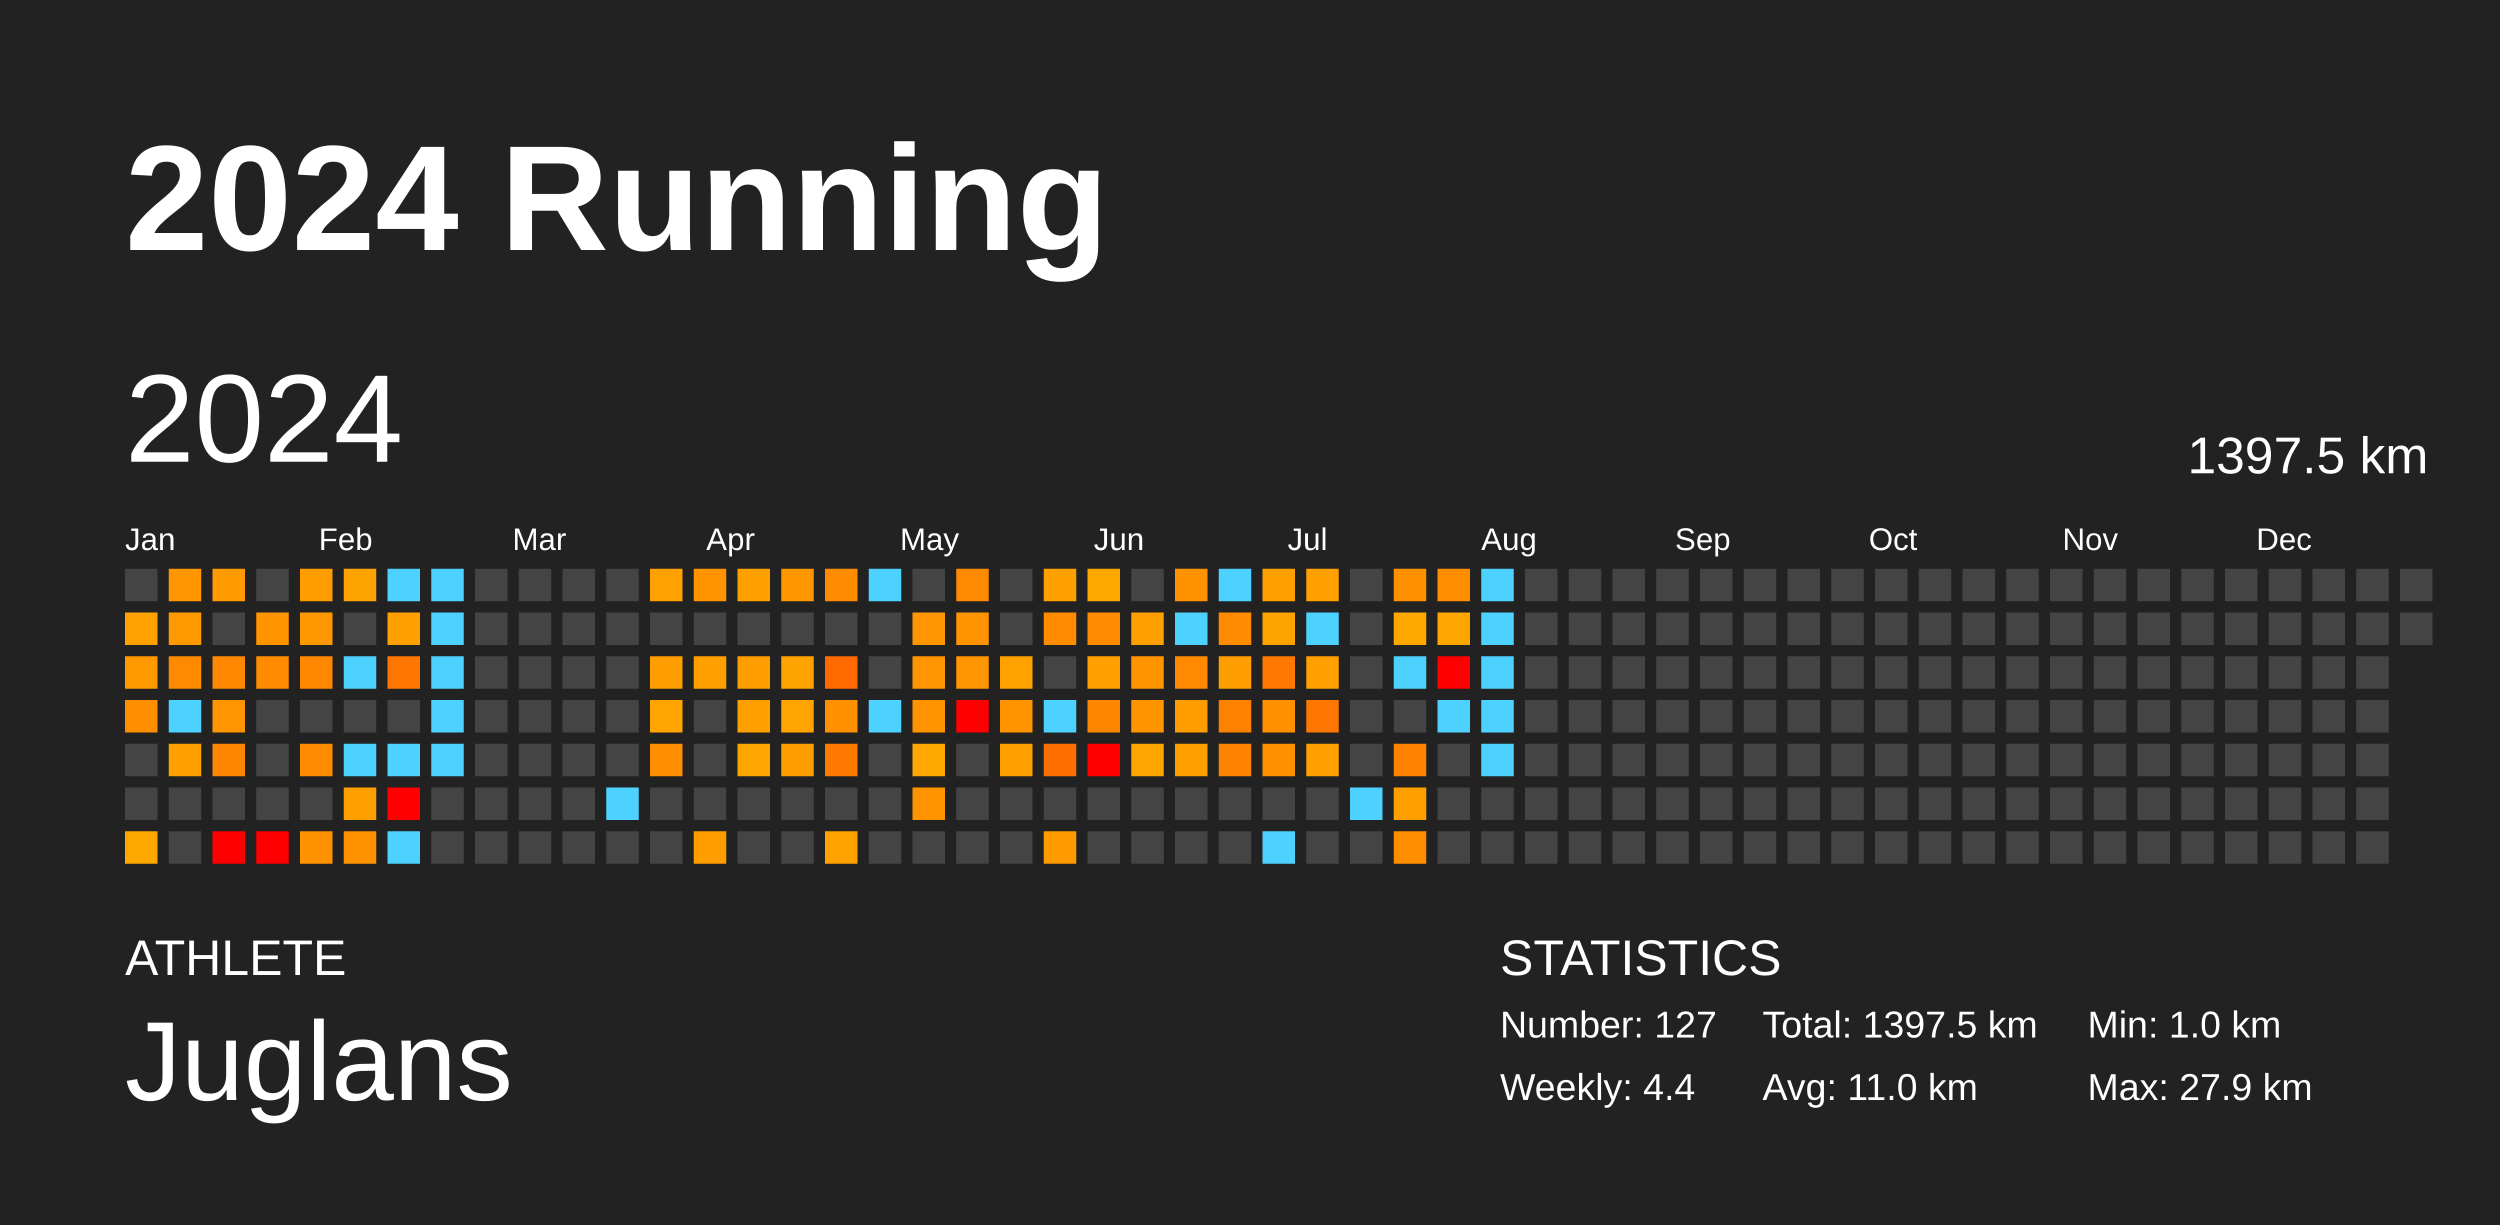
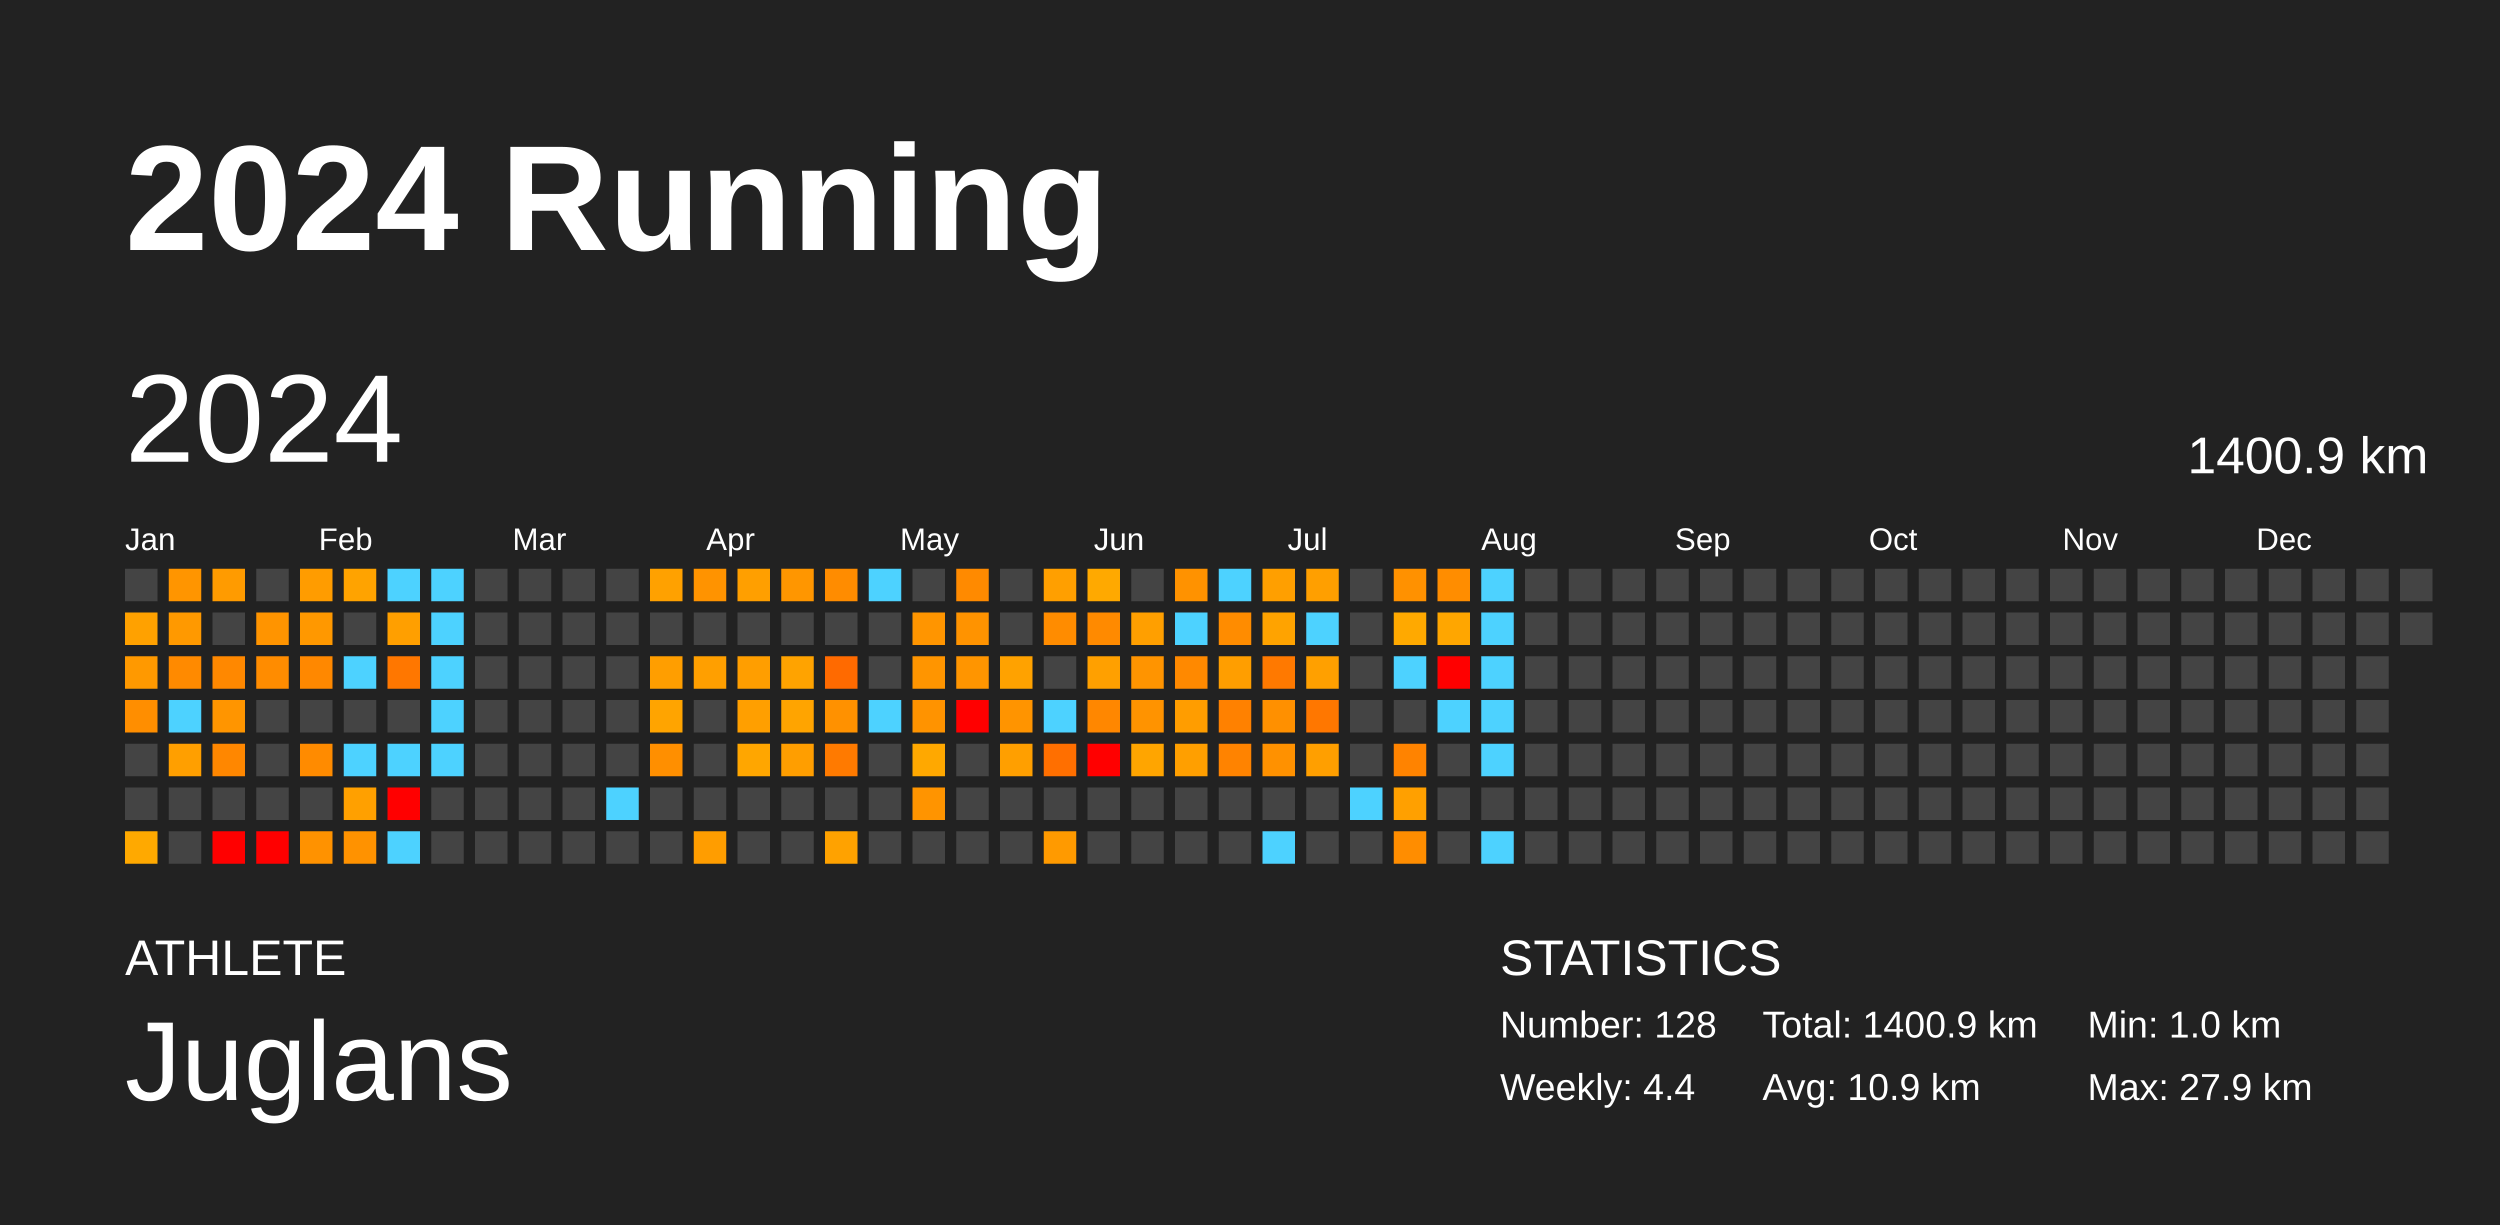
<svg xmlns="http://www.w3.org/2000/svg" baseProfile="full" height="98mm" version="1.1" viewBox="0,0,200,98" width="200mm">
  <defs />
  <rect fill="#222222" height="98" width="200" x="0" y="0" />
  <text fill="#FFFFFF" style="font-size:12px; font-family:Arial; font-weight:bold;" x="10" y="20">2024 Running</text>
  <text fill="#FFFFFF" style="font-size:4px; font-family:Arial" x="10" y="78">ATHLETE</text>
  <text fill="#FFFFFF" style="font-size:9px; font-family:Arial" x="10" y="88">Juglans</text>
  <text fill="#FFFFFF" style="font-size:4px; font-family:Arial" x="120" y="78">STATISTICS</text>
-   <text fill="#FFFFFF" style="font-size:3px; font-family:Arial" x="120" y="83">Number: 127</text>
+   <text fill="#FFFFFF" style="font-size:3px; font-family:Arial" x="120" y="83">Number: 128</text>
  <text fill="#FFFFFF" style="font-size:3px; font-family:Arial" x="120" y="88">Weekly: 4.4</text>
-   <text fill="#FFFFFF" style="font-size:3px; font-family:Arial" x="141" y="83">Total: 1397.5 km</text>
-   <text fill="#FFFFFF" style="font-size:3px; font-family:Arial" x="141" y="88">Avg: 11.0 km</text>
+   <text fill="#FFFFFF" style="font-size:3px; font-family:Arial" x="141" y="83">Total: 1400.9 km</text>
+   <text fill="#FFFFFF" style="font-size:3px; font-family:Arial" x="141" y="88">Avg: 10.9 km</text>
  <text fill="#FFFFFF" style="font-size:3px; font-family:Arial" x="167" y="83">Min: 1.0 km</text>
  <text fill="#FFFFFF" style="font-size:3px; font-family:Arial" x="167" y="88">Max: 27.9 km</text>
  <text dominant-baseline="hanging" fill="#FFFFFF" style="font-size:10.0px; font-family:Arial;" x="10" y="30">2024</text>
-   <text dominant-baseline="hanging" fill="#FFFFFF" style="font-size:4.125px; font-family:Arial;" x="175" y="35">1397.5 km</text>
+   <text dominant-baseline="hanging" fill="#FFFFFF" style="font-size:4.125px; font-family:Arial;" x="175" y="35">1400.9 km</text>
  <text fill="#FFFFFF" style="font-size:2.5px; font-family:Arial" x="10.0" y="44">Jan</text>
  <text fill="#FFFFFF" style="font-size:2.5px; font-family:Arial" x="25.5" y="44">Feb</text>
  <text fill="#FFFFFF" style="font-size:2.5px; font-family:Arial" x="41.0" y="44">Mar</text>
  <text fill="#FFFFFF" style="font-size:2.5px; font-family:Arial" x="56.5" y="44">Apr</text>
  <text fill="#FFFFFF" style="font-size:2.5px; font-family:Arial" x="72.0" y="44">May</text>
  <text fill="#FFFFFF" style="font-size:2.5px; font-family:Arial" x="87.5" y="44">Jun</text>
  <text fill="#FFFFFF" style="font-size:2.5px; font-family:Arial" x="103.0" y="44">Jul</text>
  <text fill="#FFFFFF" style="font-size:2.5px; font-family:Arial" x="118.5" y="44">Aug</text>
  <text fill="#FFFFFF" style="font-size:2.5px; font-family:Arial" x="134.0" y="44">Sep</text>
  <text fill="#FFFFFF" style="font-size:2.5px; font-family:Arial" x="149.5" y="44">Oct</text>
  <text fill="#FFFFFF" style="font-size:2.5px; font-family:Arial" x="165.0" y="44">Nov</text>
  <text fill="#FFFFFF" style="font-size:2.5px; font-family:Arial" x="180.5" y="44">Dec</text>
  <rect fill="#444444" height="2.6" width="2.6" x="10.0" y="45.5" />
  <rect fill="#ffa100" height="2.6" width="2.6" x="10.0" y="49.0" />
  <rect fill="#ff9900" height="2.6" width="2.6" x="10.0" y="52.5" />
  <rect fill="#ff8e00" height="2.6" width="2.6" x="10.0" y="56.0" />
  <rect fill="#444444" height="2.6" width="2.6" x="10.0" y="59.5" />
  <rect fill="#444444" height="2.6" width="2.6" x="10.0" y="63.0" />
  <rect fill="#ffa900" height="2.6" width="2.6" x="10.0" y="66.5" />
  <rect fill="#ff9500" height="2.6" width="2.6" x="13.5" y="45.5" />
  <rect fill="#ff9900" height="2.6" width="2.6" x="13.5" y="49.0" />
  <rect fill="#ff8a00" height="2.6" width="2.6" x="13.5" y="52.5" />
  <rect fill="#4dd2ff" height="2.6" width="2.6" x="13.5" y="56.0" />
  <rect fill="#ff9f00" height="2.6" width="2.6" x="13.5" y="59.5" />
  <rect fill="#444444" height="2.6" width="2.6" x="13.5" y="63.0" />
  <rect fill="#444444" height="2.6" width="2.6" x="13.5" y="66.5" />
  <rect fill="#ff9b00" height="2.6" width="2.6" x="17.0" y="45.5" />
  <rect fill="#444444" height="2.6" width="2.6" x="17.0" y="49.0" />
  <rect fill="#ff8800" height="2.6" width="2.6" x="17.0" y="52.5" />
  <rect fill="#ff9500" height="2.6" width="2.6" x="17.0" y="56.0" />
  <rect fill="#ff8700" height="2.6" width="2.6" x="17.0" y="59.5" />
  <rect fill="#444444" height="2.6" width="2.6" x="17.0" y="63.0" />
  <rect fill="red" height="2.6" width="2.6" x="17.0" y="66.5" />
  <rect fill="#444444" height="2.6" width="2.6" x="20.5" y="45.5" />
  <rect fill="#ff9400" height="2.6" width="2.6" x="20.5" y="49.0" />
  <rect fill="#ff8c00" height="2.6" width="2.6" x="20.5" y="52.5" />
  <rect fill="#444444" height="2.6" width="2.6" x="20.5" y="56.0" />
  <rect fill="#444444" height="2.6" width="2.6" x="20.5" y="59.5" />
  <rect fill="#444444" height="2.6" width="2.6" x="20.5" y="63.0" />
  <rect fill="red" height="2.6" width="2.6" x="20.5" y="66.5" />
  <rect fill="#ff9c00" height="2.6" width="2.6" x="24.0" y="45.5" />
  <rect fill="#ff9800" height="2.6" width="2.6" x="24.0" y="49.0" />
  <rect fill="#ff8800" height="2.6" width="2.6" x="24.0" y="52.5" />
  <rect fill="#444444" height="2.6" width="2.6" x="24.0" y="56.0" />
  <rect fill="#ff8b00" height="2.6" width="2.6" x="24.0" y="59.5" />
  <rect fill="#444444" height="2.6" width="2.6" x="24.0" y="63.0" />
  <rect fill="#ff9200" height="2.6" width="2.6" x="24.0" y="66.5" />
  <rect fill="#ffa300" height="2.6" width="2.6" x="27.5" y="45.5" />
  <rect fill="#444444" height="2.6" width="2.6" x="27.5" y="49.0" />
  <rect fill="#4dd2ff" height="2.6" width="2.6" x="27.5" y="52.5" />
  <rect fill="#444444" height="2.6" width="2.6" x="27.5" y="56.0" />
  <rect fill="#4dd2ff" height="2.6" width="2.6" x="27.5" y="59.5" />
  <rect fill="#ffa000" height="2.6" width="2.6" x="27.5" y="63.0" />
  <rect fill="#ff9200" height="2.6" width="2.6" x="27.5" y="66.5" />
  <rect fill="#4dd2ff" height="2.6" width="2.6" x="31.0" y="45.5" />
  <rect fill="#ff9f00" height="2.6" width="2.6" x="31.0" y="49.0" />
  <rect fill="#ff7700" height="2.6" width="2.6" x="31.0" y="52.5" />
  <rect fill="#444444" height="2.6" width="2.6" x="31.0" y="56.0" />
  <rect fill="#4dd2ff" height="2.6" width="2.6" x="31.0" y="59.5" />
  <rect fill="red" height="2.6" width="2.6" x="31.0" y="63.0" />
  <rect fill="#4dd2ff" height="2.6" width="2.6" x="31.0" y="66.5" />
  <rect fill="#4dd2ff" height="2.6" width="2.6" x="34.5" y="45.5" />
  <rect fill="#4dd2ff" height="2.6" width="2.6" x="34.5" y="49.0" />
  <rect fill="#4dd2ff" height="2.6" width="2.6" x="34.5" y="52.5" />
  <rect fill="#4dd2ff" height="2.6" width="2.6" x="34.5" y="56.0" />
  <rect fill="#4dd2ff" height="2.6" width="2.6" x="34.5" y="59.5" />
  <rect fill="#444444" height="2.6" width="2.6" x="34.5" y="63.0" />
  <rect fill="#444444" height="2.6" width="2.6" x="34.5" y="66.5" />
  <rect fill="#444444" height="2.6" width="2.6" x="38.0" y="45.5" />
  <rect fill="#444444" height="2.6" width="2.6" x="38.0" y="49.0" />
  <rect fill="#444444" height="2.6" width="2.6" x="38.0" y="52.5" />
  <rect fill="#444444" height="2.6" width="2.6" x="38.0" y="56.0" />
  <rect fill="#444444" height="2.6" width="2.6" x="38.0" y="59.5" />
  <rect fill="#444444" height="2.6" width="2.6" x="38.0" y="63.0" />
  <rect fill="#444444" height="2.6" width="2.6" x="38.0" y="66.5" />
  <rect fill="#444444" height="2.6" width="2.6" x="41.5" y="45.5" />
  <rect fill="#444444" height="2.6" width="2.6" x="41.5" y="49.0" />
  <rect fill="#444444" height="2.6" width="2.6" x="41.5" y="52.5" />
  <rect fill="#444444" height="2.6" width="2.6" x="41.5" y="56.0" />
  <rect fill="#444444" height="2.6" width="2.6" x="41.5" y="59.5" />
  <rect fill="#444444" height="2.6" width="2.6" x="41.5" y="63.0" />
  <rect fill="#444444" height="2.6" width="2.6" x="41.5" y="66.5" />
  <rect fill="#444444" height="2.6" width="2.6" x="45.0" y="45.5" />
  <rect fill="#444444" height="2.6" width="2.6" x="45.0" y="49.0" />
  <rect fill="#444444" height="2.6" width="2.6" x="45.0" y="52.5" />
  <rect fill="#444444" height="2.6" width="2.6" x="45.0" y="56.0" />
  <rect fill="#444444" height="2.6" width="2.6" x="45.0" y="59.5" />
  <rect fill="#444444" height="2.6" width="2.6" x="45.0" y="63.0" />
  <rect fill="#444444" height="2.6" width="2.6" x="45.0" y="66.5" />
  <rect fill="#444444" height="2.6" width="2.6" x="48.5" y="45.5" />
  <rect fill="#444444" height="2.6" width="2.6" x="48.5" y="49.0" />
  <rect fill="#444444" height="2.6" width="2.6" x="48.5" y="52.5" />
  <rect fill="#444444" height="2.6" width="2.6" x="48.5" y="56.0" />
  <rect fill="#444444" height="2.6" width="2.6" x="48.5" y="59.5" />
  <rect fill="#4dd2ff" height="2.6" width="2.6" x="48.5" y="63.0" />
  <rect fill="#444444" height="2.6" width="2.6" x="48.5" y="66.5" />
  <rect fill="#ffa100" height="2.6" width="2.6" x="52.0" y="45.5" />
  <rect fill="#444444" height="2.6" width="2.6" x="52.0" y="49.0" />
  <rect fill="#ff9e00" height="2.6" width="2.6" x="52.0" y="52.5" />
  <rect fill="#ffa400" height="2.6" width="2.6" x="52.0" y="56.0" />
  <rect fill="#ff8f00" height="2.6" width="2.6" x="52.0" y="59.5" />
  <rect fill="#444444" height="2.6" width="2.6" x="52.0" y="63.0" />
  <rect fill="#444444" height="2.6" width="2.6" x="52.0" y="66.5" />
  <rect fill="#ff9300" height="2.6" width="2.6" x="55.5" y="45.5" />
  <rect fill="#444444" height="2.6" width="2.6" x="55.5" y="49.0" />
  <rect fill="#ff9f00" height="2.6" width="2.6" x="55.5" y="52.5" />
  <rect fill="#444444" height="2.6" width="2.6" x="55.5" y="56.0" />
  <rect fill="#444444" height="2.6" width="2.6" x="55.5" y="59.5" />
  <rect fill="#444444" height="2.6" width="2.6" x="55.5" y="63.0" />
  <rect fill="#ff9d00" height="2.6" width="2.6" x="55.5" y="66.5" />
  <rect fill="#ff9f00" height="2.6" width="2.6" x="59.0" y="45.5" />
  <rect fill="#444444" height="2.6" width="2.6" x="59.0" y="49.0" />
  <rect fill="#ff9e00" height="2.6" width="2.6" x="59.0" y="52.5" />
  <rect fill="#ff9f00" height="2.6" width="2.6" x="59.0" y="56.0" />
  <rect fill="#ffa600" height="2.6" width="2.6" x="59.0" y="59.5" />
  <rect fill="#444444" height="2.6" width="2.6" x="59.0" y="63.0" />
  <rect fill="#444444" height="2.6" width="2.6" x="59.0" y="66.5" />
  <rect fill="#ff9600" height="2.6" width="2.6" x="62.5" y="45.5" />
  <rect fill="#444444" height="2.6" width="2.6" x="62.5" y="49.0" />
  <rect fill="#ffa300" height="2.6" width="2.6" x="62.5" y="52.5" />
  <rect fill="#ffa400" height="2.6" width="2.6" x="62.5" y="56.0" />
  <rect fill="#ff9e00" height="2.6" width="2.6" x="62.5" y="59.5" />
  <rect fill="#444444" height="2.6" width="2.6" x="62.5" y="63.0" />
  <rect fill="#444444" height="2.6" width="2.6" x="62.5" y="66.5" />
  <rect fill="#ff8c00" height="2.6" width="2.6" x="66.0" y="45.5" />
  <rect fill="#444444" height="2.6" width="2.6" x="66.0" y="49.0" />
  <rect fill="#ff6a00" height="2.6" width="2.6" x="66.0" y="52.5" />
  <rect fill="#ff9100" height="2.6" width="2.6" x="66.0" y="56.0" />
  <rect fill="#ff7a00" height="2.6" width="2.6" x="66.0" y="59.5" />
  <rect fill="#444444" height="2.6" width="2.6" x="66.0" y="63.0" />
  <rect fill="#ffa200" height="2.6" width="2.6" x="66.0" y="66.5" />
  <rect fill="#4dd2ff" height="2.6" width="2.6" x="69.5" y="45.5" />
  <rect fill="#444444" height="2.6" width="2.6" x="69.5" y="49.0" />
  <rect fill="#444444" height="2.6" width="2.6" x="69.5" y="52.5" />
  <rect fill="#4dd2ff" height="2.6" width="2.6" x="69.5" y="56.0" />
  <rect fill="#444444" height="2.6" width="2.6" x="69.5" y="59.5" />
  <rect fill="#444444" height="2.6" width="2.6" x="69.5" y="63.0" />
  <rect fill="#444444" height="2.6" width="2.6" x="69.5" y="66.5" />
  <rect fill="#444444" height="2.6" width="2.6" x="73.0" y="45.5" />
  <rect fill="#ff9500" height="2.6" width="2.6" x="73.0" y="49.0" />
  <rect fill="#ff9500" height="2.6" width="2.6" x="73.0" y="52.5" />
  <rect fill="#ff9300" height="2.6" width="2.6" x="73.0" y="56.0" />
  <rect fill="#ffa800" height="2.6" width="2.6" x="73.0" y="59.5" />
  <rect fill="#ff9400" height="2.6" width="2.6" x="73.0" y="63.0" />
  <rect fill="#444444" height="2.6" width="2.6" x="73.0" y="66.5" />
  <rect fill="#ff8a00" height="2.6" width="2.6" x="76.5" y="45.5" />
  <rect fill="#ff9300" height="2.6" width="2.6" x="76.5" y="49.0" />
  <rect fill="#ff9500" height="2.6" width="2.6" x="76.5" y="52.5" />
  <rect fill="red" height="2.6" width="2.6" x="76.5" y="56.0" />
  <rect fill="#444444" height="2.6" width="2.6" x="76.5" y="59.5" />
  <rect fill="#444444" height="2.6" width="2.6" x="76.5" y="63.0" />
  <rect fill="#444444" height="2.6" width="2.6" x="76.5" y="66.5" />
  <rect fill="#444444" height="2.6" width="2.6" x="80.0" y="45.5" />
  <rect fill="#444444" height="2.6" width="2.6" x="80.0" y="49.0" />
  <rect fill="#ffa200" height="2.6" width="2.6" x="80.0" y="52.5" />
  <rect fill="#ff9400" height="2.6" width="2.6" x="80.0" y="56.0" />
  <rect fill="#ff9f00" height="2.6" width="2.6" x="80.0" y="59.5" />
  <rect fill="#444444" height="2.6" width="2.6" x="80.0" y="63.0" />
  <rect fill="#444444" height="2.6" width="2.6" x="80.0" y="66.5" />
  <rect fill="#ff9f00" height="2.6" width="2.6" x="83.5" y="45.5" />
  <rect fill="#ff8c00" height="2.6" width="2.6" x="83.5" y="49.0" />
  <rect fill="#444444" height="2.6" width="2.6" x="83.5" y="52.5" />
  <rect fill="#4dd2ff" height="2.6" width="2.6" x="83.5" y="56.0" />
  <rect fill="#ff6f00" height="2.6" width="2.6" x="83.5" y="59.5" />
  <rect fill="#444444" height="2.6" width="2.6" x="83.5" y="63.0" />
  <rect fill="#ff9a00" height="2.6" width="2.6" x="83.5" y="66.5" />
  <rect fill="#ffa900" height="2.6" width="2.6" x="87.0" y="45.5" />
  <rect fill="#ff8a00" height="2.6" width="2.6" x="87.0" y="49.0" />
  <rect fill="#ffa000" height="2.6" width="2.6" x="87.0" y="52.5" />
  <rect fill="#ff8700" height="2.6" width="2.6" x="87.0" y="56.0" />
  <rect fill="red" height="2.6" width="2.6" x="87.0" y="59.5" />
  <rect fill="#444444" height="2.6" width="2.6" x="87.0" y="63.0" />
  <rect fill="#444444" height="2.6" width="2.6" x="87.0" y="66.5" />
  <rect fill="#444444" height="2.6" width="2.6" x="90.5" y="45.5" />
  <rect fill="#ff9f00" height="2.6" width="2.6" x="90.5" y="49.0" />
  <rect fill="#ff9400" height="2.6" width="2.6" x="90.5" y="52.5" />
  <rect fill="#ff9300" height="2.6" width="2.6" x="90.5" y="56.0" />
  <rect fill="#ffa500" height="2.6" width="2.6" x="90.5" y="59.5" />
  <rect fill="#444444" height="2.6" width="2.6" x="90.5" y="63.0" />
  <rect fill="#444444" height="2.6" width="2.6" x="90.5" y="66.5" />
  <rect fill="#ff9200" height="2.6" width="2.6" x="94.0" y="45.5" />
  <rect fill="#4dd2ff" height="2.6" width="2.6" x="94.0" y="49.0" />
  <rect fill="#ff8900" height="2.6" width="2.6" x="94.0" y="52.5" />
  <rect fill="#ff9d00" height="2.6" width="2.6" x="94.0" y="56.0" />
  <rect fill="#ff9f00" height="2.6" width="2.6" x="94.0" y="59.5" />
  <rect fill="#444444" height="2.6" width="2.6" x="94.0" y="63.0" />
  <rect fill="#444444" height="2.6" width="2.6" x="94.0" y="66.5" />
  <rect fill="#4dd2ff" height="2.6" width="2.6" x="97.5" y="45.5" />
  <rect fill="#ff8c00" height="2.6" width="2.6" x="97.5" y="49.0" />
  <rect fill="#ff9e00" height="2.6" width="2.6" x="97.5" y="52.5" />
  <rect fill="#ff8100" height="2.6" width="2.6" x="97.5" y="56.0" />
  <rect fill="#ff8300" height="2.6" width="2.6" x="97.5" y="59.5" />
  <rect fill="#444444" height="2.6" width="2.6" x="97.5" y="63.0" />
  <rect fill="#444444" height="2.6" width="2.6" x="97.5" y="66.5" />
  <rect fill="#ff9f00" height="2.6" width="2.6" x="101.0" y="45.5" />
  <rect fill="#ffa300" height="2.6" width="2.6" x="101.0" y="49.0" />
  <rect fill="#ff7900" height="2.6" width="2.6" x="101.0" y="52.5" />
  <rect fill="#ff9000" height="2.6" width="2.6" x="101.0" y="56.0" />
  <rect fill="#ff9100" height="2.6" width="2.6" x="101.0" y="59.5" />
  <rect fill="#444444" height="2.6" width="2.6" x="101.0" y="63.0" />
  <rect fill="#4dd2ff" height="2.6" width="2.6" x="101.0" y="66.5" />
  <rect fill="#ff9f00" height="2.6" width="2.6" x="104.5" y="45.5" />
  <rect fill="#4dd2ff" height="2.6" width="2.6" x="104.5" y="49.0" />
  <rect fill="#ffa000" height="2.6" width="2.6" x="104.5" y="52.5" />
  <rect fill="#ff7700" height="2.6" width="2.6" x="104.5" y="56.0" />
  <rect fill="#ff9f00" height="2.6" width="2.6" x="104.5" y="59.5" />
  <rect fill="#444444" height="2.6" width="2.6" x="104.5" y="63.0" />
  <rect fill="#444444" height="2.6" width="2.6" x="104.5" y="66.5" />
  <rect fill="#444444" height="2.6" width="2.6" x="108.0" y="45.5" />
  <rect fill="#444444" height="2.6" width="2.6" x="108.0" y="49.0" />
  <rect fill="#444444" height="2.6" width="2.6" x="108.0" y="52.5" />
  <rect fill="#444444" height="2.6" width="2.6" x="108.0" y="56.0" />
  <rect fill="#444444" height="2.6" width="2.6" x="108.0" y="59.5" />
  <rect fill="#4dd2ff" height="2.6" width="2.6" x="108.0" y="63.0" />
  <rect fill="#444444" height="2.6" width="2.6" x="108.0" y="66.5" />
  <rect fill="#ff9100" height="2.6" width="2.6" x="111.5" y="45.5" />
  <rect fill="#ffa900" height="2.6" width="2.6" x="111.5" y="49.0" />
  <rect fill="#4dd2ff" height="2.6" width="2.6" x="111.5" y="52.5" />
  <rect fill="#444444" height="2.6" width="2.6" x="111.5" y="56.0" />
  <rect fill="#ff8300" height="2.6" width="2.6" x="111.5" y="59.5" />
  <rect fill="#ffa000" height="2.6" width="2.6" x="111.5" y="63.0" />
  <rect fill="#ff8d00" height="2.6" width="2.6" x="111.5" y="66.5" />
  <rect fill="#ff8d00" height="2.6" width="2.6" x="115.0" y="45.5" />
  <rect fill="#ffa600" height="2.6" width="2.6" x="115.0" y="49.0" />
  <rect fill="red" height="2.6" width="2.6" x="115.0" y="52.5" />
  <rect fill="#4dd2ff" height="2.6" width="2.6" x="115.0" y="56.0" />
  <rect fill="#444444" height="2.6" width="2.6" x="115.0" y="59.5" />
  <rect fill="#444444" height="2.6" width="2.6" x="115.0" y="63.0" />
  <rect fill="#444444" height="2.6" width="2.6" x="115.0" y="66.5" />
  <rect fill="#4dd2ff" height="2.6" width="2.6" x="118.5" y="45.5" />
  <rect fill="#4dd2ff" height="2.6" width="2.6" x="118.5" y="49.0" />
  <rect fill="#4dd2ff" height="2.6" width="2.6" x="118.5" y="52.5" />
  <rect fill="#4dd2ff" height="2.6" width="2.6" x="118.5" y="56.0" />
  <rect fill="#4dd2ff" height="2.6" width="2.6" x="118.5" y="59.5" />
  <rect fill="#444444" height="2.6" width="2.6" x="118.5" y="63.0" />
-   <rect fill="#444444" height="2.6" width="2.6" x="118.5" y="66.5" />
+   <rect fill="#4dd2ff" height="2.6" width="2.6" x="118.5" y="66.5" />
  <rect fill="#444444" height="2.6" width="2.6" x="122.0" y="45.5" />
  <rect fill="#444444" height="2.6" width="2.6" x="122.0" y="49.0" />
  <rect fill="#444444" height="2.6" width="2.6" x="122.0" y="52.5" />
  <rect fill="#444444" height="2.6" width="2.6" x="122.0" y="56.0" />
  <rect fill="#444444" height="2.6" width="2.6" x="122.0" y="59.5" />
  <rect fill="#444444" height="2.6" width="2.6" x="122.0" y="63.0" />
  <rect fill="#444444" height="2.6" width="2.6" x="122.0" y="66.5" />
  <rect fill="#444444" height="2.6" width="2.6" x="125.5" y="45.5" />
  <rect fill="#444444" height="2.6" width="2.6" x="125.5" y="49.0" />
  <rect fill="#444444" height="2.6" width="2.6" x="125.5" y="52.5" />
  <rect fill="#444444" height="2.6" width="2.6" x="125.5" y="56.0" />
  <rect fill="#444444" height="2.6" width="2.6" x="125.5" y="59.5" />
  <rect fill="#444444" height="2.6" width="2.6" x="125.5" y="63.0" />
  <rect fill="#444444" height="2.6" width="2.6" x="125.5" y="66.5" />
  <rect fill="#444444" height="2.6" width="2.6" x="129.0" y="45.5" />
  <rect fill="#444444" height="2.6" width="2.6" x="129.0" y="49.0" />
  <rect fill="#444444" height="2.6" width="2.6" x="129.0" y="52.5" />
  <rect fill="#444444" height="2.6" width="2.6" x="129.0" y="56.0" />
  <rect fill="#444444" height="2.6" width="2.6" x="129.0" y="59.5" />
  <rect fill="#444444" height="2.6" width="2.6" x="129.0" y="63.0" />
  <rect fill="#444444" height="2.6" width="2.6" x="129.0" y="66.5" />
  <rect fill="#444444" height="2.6" width="2.6" x="132.5" y="45.5" />
  <rect fill="#444444" height="2.6" width="2.6" x="132.5" y="49.0" />
  <rect fill="#444444" height="2.6" width="2.6" x="132.5" y="52.5" />
  <rect fill="#444444" height="2.6" width="2.6" x="132.5" y="56.0" />
  <rect fill="#444444" height="2.6" width="2.6" x="132.5" y="59.5" />
  <rect fill="#444444" height="2.6" width="2.6" x="132.5" y="63.0" />
  <rect fill="#444444" height="2.6" width="2.6" x="132.5" y="66.5" />
  <rect fill="#444444" height="2.6" width="2.6" x="136.0" y="45.5" />
  <rect fill="#444444" height="2.6" width="2.6" x="136.0" y="49.0" />
  <rect fill="#444444" height="2.6" width="2.6" x="136.0" y="52.5" />
  <rect fill="#444444" height="2.6" width="2.6" x="136.0" y="56.0" />
  <rect fill="#444444" height="2.6" width="2.6" x="136.0" y="59.5" />
  <rect fill="#444444" height="2.6" width="2.6" x="136.0" y="63.0" />
  <rect fill="#444444" height="2.6" width="2.6" x="136.0" y="66.5" />
  <rect fill="#444444" height="2.6" width="2.6" x="139.5" y="45.5" />
  <rect fill="#444444" height="2.6" width="2.6" x="139.5" y="49.0" />
  <rect fill="#444444" height="2.6" width="2.6" x="139.5" y="52.5" />
  <rect fill="#444444" height="2.6" width="2.6" x="139.5" y="56.0" />
  <rect fill="#444444" height="2.6" width="2.6" x="139.5" y="59.5" />
  <rect fill="#444444" height="2.6" width="2.6" x="139.5" y="63.0" />
  <rect fill="#444444" height="2.6" width="2.6" x="139.5" y="66.5" />
  <rect fill="#444444" height="2.6" width="2.6" x="143.0" y="45.5" />
  <rect fill="#444444" height="2.6" width="2.6" x="143.0" y="49.0" />
  <rect fill="#444444" height="2.6" width="2.6" x="143.0" y="52.5" />
  <rect fill="#444444" height="2.6" width="2.6" x="143.0" y="56.0" />
  <rect fill="#444444" height="2.6" width="2.6" x="143.0" y="59.5" />
  <rect fill="#444444" height="2.6" width="2.6" x="143.0" y="63.0" />
  <rect fill="#444444" height="2.6" width="2.6" x="143.0" y="66.5" />
  <rect fill="#444444" height="2.6" width="2.6" x="146.5" y="45.5" />
  <rect fill="#444444" height="2.6" width="2.6" x="146.5" y="49.0" />
  <rect fill="#444444" height="2.6" width="2.6" x="146.5" y="52.5" />
  <rect fill="#444444" height="2.6" width="2.6" x="146.5" y="56.0" />
  <rect fill="#444444" height="2.6" width="2.6" x="146.5" y="59.5" />
  <rect fill="#444444" height="2.6" width="2.6" x="146.5" y="63.0" />
  <rect fill="#444444" height="2.6" width="2.6" x="146.5" y="66.5" />
  <rect fill="#444444" height="2.6" width="2.6" x="150.0" y="45.5" />
  <rect fill="#444444" height="2.6" width="2.6" x="150.0" y="49.0" />
  <rect fill="#444444" height="2.6" width="2.6" x="150.0" y="52.5" />
  <rect fill="#444444" height="2.6" width="2.6" x="150.0" y="56.0" />
  <rect fill="#444444" height="2.6" width="2.6" x="150.0" y="59.5" />
  <rect fill="#444444" height="2.6" width="2.6" x="150.0" y="63.0" />
  <rect fill="#444444" height="2.6" width="2.6" x="150.0" y="66.5" />
  <rect fill="#444444" height="2.6" width="2.6" x="153.5" y="45.5" />
  <rect fill="#444444" height="2.6" width="2.6" x="153.5" y="49.0" />
  <rect fill="#444444" height="2.6" width="2.6" x="153.5" y="52.5" />
  <rect fill="#444444" height="2.6" width="2.6" x="153.5" y="56.0" />
  <rect fill="#444444" height="2.6" width="2.6" x="153.5" y="59.5" />
  <rect fill="#444444" height="2.6" width="2.6" x="153.5" y="63.0" />
  <rect fill="#444444" height="2.6" width="2.6" x="153.5" y="66.5" />
  <rect fill="#444444" height="2.6" width="2.6" x="157.0" y="45.5" />
  <rect fill="#444444" height="2.6" width="2.6" x="157.0" y="49.0" />
  <rect fill="#444444" height="2.6" width="2.6" x="157.0" y="52.5" />
  <rect fill="#444444" height="2.6" width="2.6" x="157.0" y="56.0" />
  <rect fill="#444444" height="2.6" width="2.6" x="157.0" y="59.5" />
  <rect fill="#444444" height="2.6" width="2.6" x="157.0" y="63.0" />
  <rect fill="#444444" height="2.6" width="2.6" x="157.0" y="66.5" />
  <rect fill="#444444" height="2.6" width="2.6" x="160.5" y="45.5" />
  <rect fill="#444444" height="2.6" width="2.6" x="160.5" y="49.0" />
  <rect fill="#444444" height="2.6" width="2.6" x="160.5" y="52.5" />
  <rect fill="#444444" height="2.6" width="2.6" x="160.5" y="56.0" />
  <rect fill="#444444" height="2.6" width="2.6" x="160.5" y="59.5" />
  <rect fill="#444444" height="2.6" width="2.6" x="160.5" y="63.0" />
  <rect fill="#444444" height="2.6" width="2.6" x="160.5" y="66.5" />
  <rect fill="#444444" height="2.6" width="2.6" x="164.0" y="45.5" />
  <rect fill="#444444" height="2.6" width="2.6" x="164.0" y="49.0" />
  <rect fill="#444444" height="2.6" width="2.6" x="164.0" y="52.5" />
  <rect fill="#444444" height="2.6" width="2.6" x="164.0" y="56.0" />
  <rect fill="#444444" height="2.6" width="2.6" x="164.0" y="59.5" />
  <rect fill="#444444" height="2.6" width="2.6" x="164.0" y="63.0" />
  <rect fill="#444444" height="2.6" width="2.6" x="164.0" y="66.5" />
  <rect fill="#444444" height="2.6" width="2.6" x="167.5" y="45.5" />
  <rect fill="#444444" height="2.6" width="2.6" x="167.5" y="49.0" />
  <rect fill="#444444" height="2.6" width="2.6" x="167.5" y="52.5" />
  <rect fill="#444444" height="2.6" width="2.6" x="167.5" y="56.0" />
  <rect fill="#444444" height="2.6" width="2.6" x="167.5" y="59.5" />
  <rect fill="#444444" height="2.6" width="2.6" x="167.5" y="63.0" />
  <rect fill="#444444" height="2.6" width="2.6" x="167.5" y="66.5" />
  <rect fill="#444444" height="2.6" width="2.6" x="171.0" y="45.5" />
  <rect fill="#444444" height="2.6" width="2.6" x="171.0" y="49.0" />
  <rect fill="#444444" height="2.6" width="2.6" x="171.0" y="52.5" />
  <rect fill="#444444" height="2.6" width="2.6" x="171.0" y="56.0" />
  <rect fill="#444444" height="2.6" width="2.6" x="171.0" y="59.5" />
  <rect fill="#444444" height="2.6" width="2.6" x="171.0" y="63.0" />
  <rect fill="#444444" height="2.6" width="2.6" x="171.0" y="66.5" />
  <rect fill="#444444" height="2.6" width="2.6" x="174.5" y="45.5" />
  <rect fill="#444444" height="2.6" width="2.6" x="174.5" y="49.0" />
  <rect fill="#444444" height="2.6" width="2.6" x="174.5" y="52.5" />
  <rect fill="#444444" height="2.6" width="2.6" x="174.5" y="56.0" />
  <rect fill="#444444" height="2.6" width="2.6" x="174.5" y="59.5" />
  <rect fill="#444444" height="2.6" width="2.6" x="174.5" y="63.0" />
  <rect fill="#444444" height="2.6" width="2.6" x="174.5" y="66.5" />
  <rect fill="#444444" height="2.6" width="2.6" x="178.0" y="45.5" />
  <rect fill="#444444" height="2.6" width="2.6" x="178.0" y="49.0" />
  <rect fill="#444444" height="2.6" width="2.6" x="178.0" y="52.5" />
  <rect fill="#444444" height="2.6" width="2.6" x="178.0" y="56.0" />
  <rect fill="#444444" height="2.6" width="2.6" x="178.0" y="59.5" />
  <rect fill="#444444" height="2.6" width="2.6" x="178.0" y="63.0" />
  <rect fill="#444444" height="2.6" width="2.6" x="178.0" y="66.5" />
  <rect fill="#444444" height="2.6" width="2.6" x="181.5" y="45.5" />
  <rect fill="#444444" height="2.6" width="2.6" x="181.5" y="49.0" />
  <rect fill="#444444" height="2.6" width="2.6" x="181.5" y="52.5" />
  <rect fill="#444444" height="2.6" width="2.6" x="181.5" y="56.0" />
  <rect fill="#444444" height="2.6" width="2.6" x="181.5" y="59.5" />
  <rect fill="#444444" height="2.6" width="2.6" x="181.5" y="63.0" />
  <rect fill="#444444" height="2.6" width="2.6" x="181.5" y="66.5" />
  <rect fill="#444444" height="2.6" width="2.6" x="185.0" y="45.5" />
  <rect fill="#444444" height="2.6" width="2.6" x="185.0" y="49.0" />
  <rect fill="#444444" height="2.6" width="2.6" x="185.0" y="52.5" />
  <rect fill="#444444" height="2.6" width="2.6" x="185.0" y="56.0" />
  <rect fill="#444444" height="2.6" width="2.6" x="185.0" y="59.5" />
  <rect fill="#444444" height="2.6" width="2.6" x="185.0" y="63.0" />
  <rect fill="#444444" height="2.6" width="2.6" x="185.0" y="66.5" />
  <rect fill="#444444" height="2.6" width="2.6" x="188.5" y="45.5" />
  <rect fill="#444444" height="2.6" width="2.6" x="188.5" y="49.0" />
  <rect fill="#444444" height="2.6" width="2.6" x="188.5" y="52.5" />
  <rect fill="#444444" height="2.6" width="2.6" x="188.5" y="56.0" />
  <rect fill="#444444" height="2.6" width="2.6" x="188.5" y="59.5" />
  <rect fill="#444444" height="2.6" width="2.6" x="188.5" y="63.0" />
  <rect fill="#444444" height="2.6" width="2.6" x="188.5" y="66.5" />
  <rect fill="#444444" height="2.6" width="2.6" x="192.0" y="45.5" />
  <rect fill="#444444" height="2.6" width="2.6" x="192.0" y="49.0" />
</svg>
